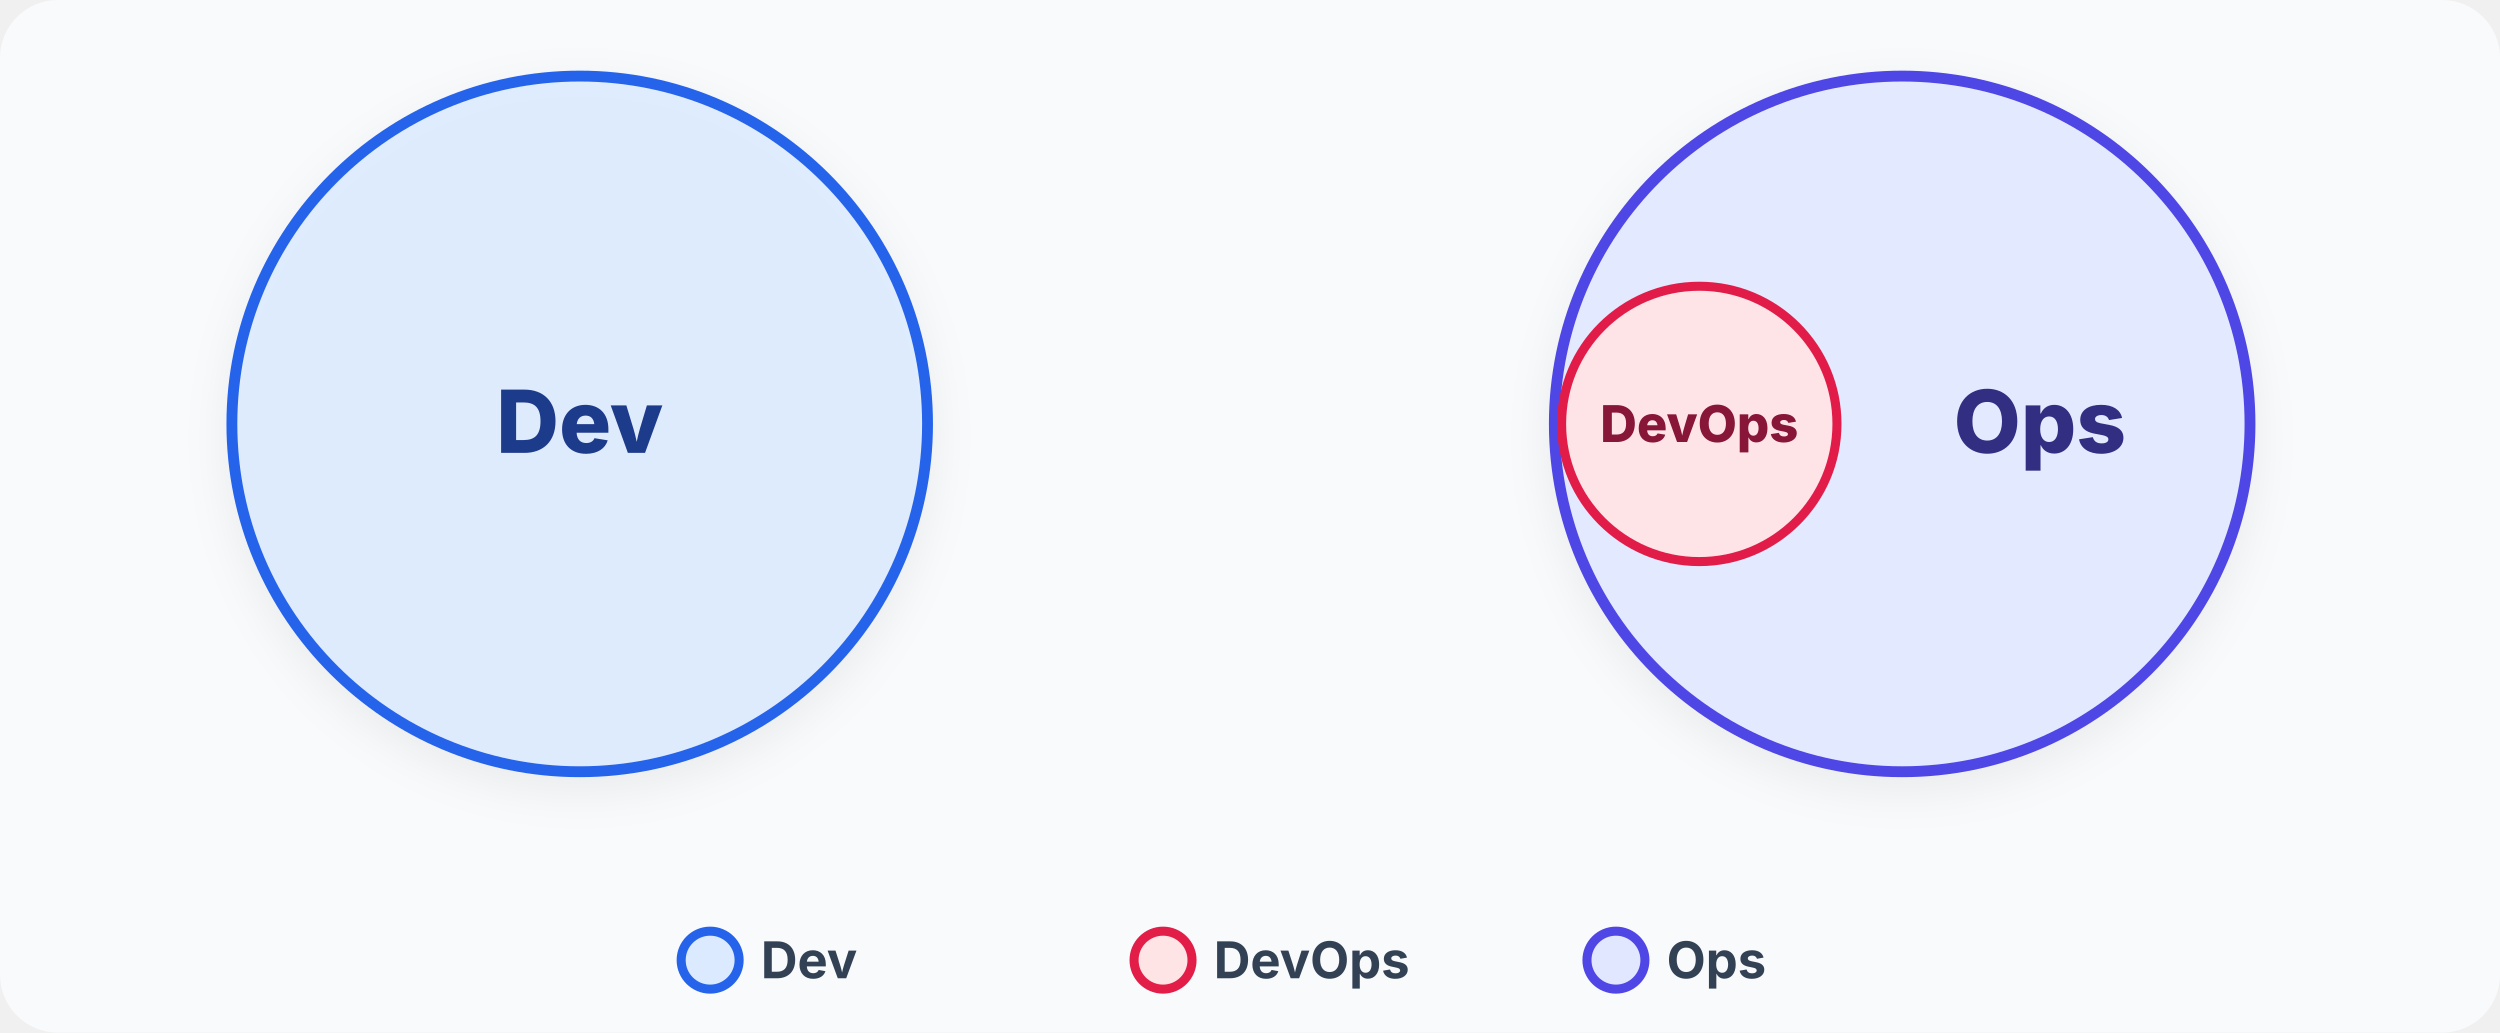
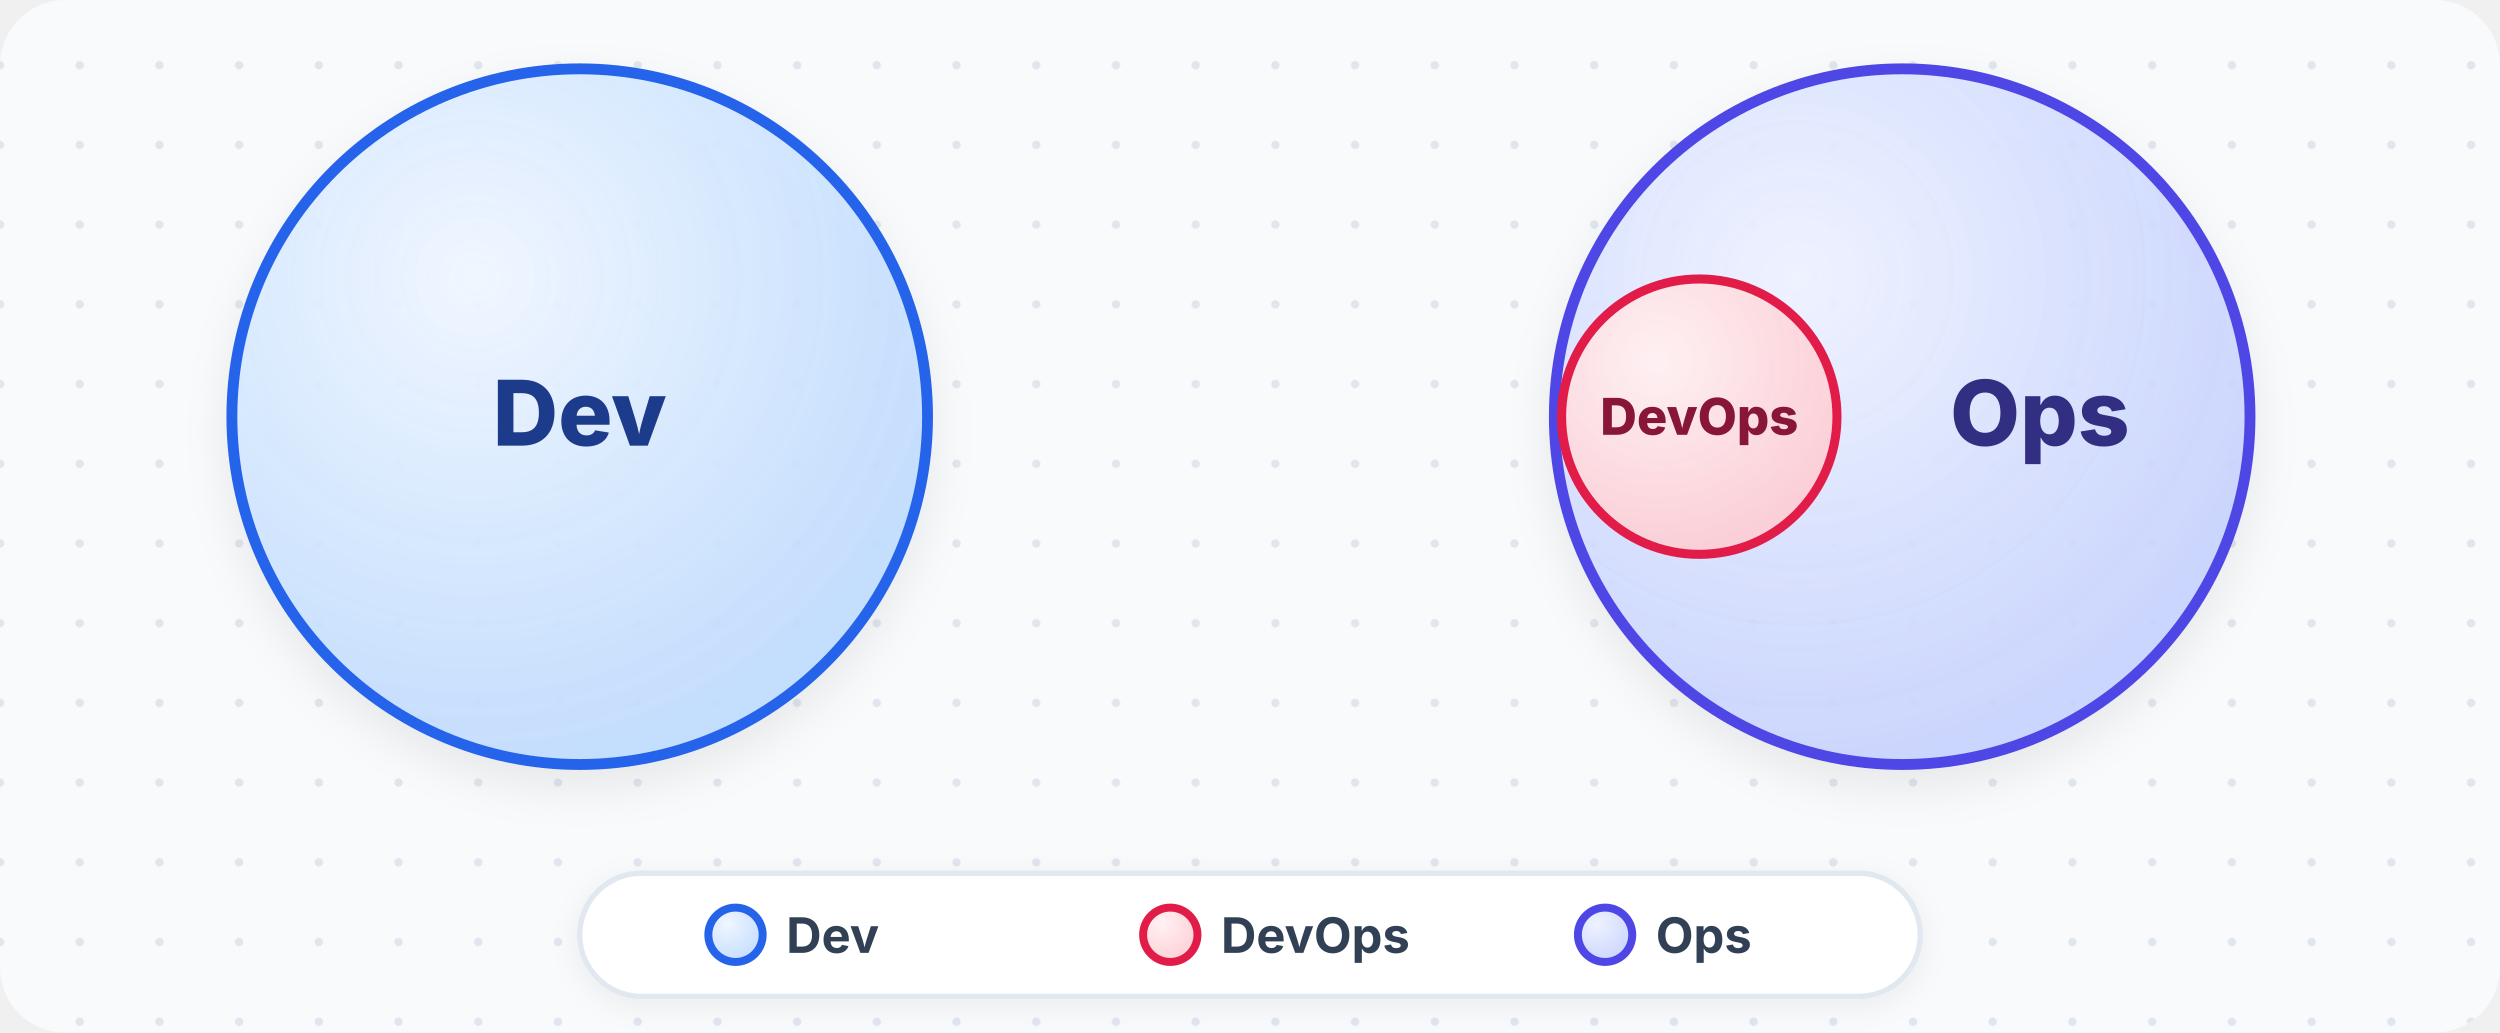
<svg xmlns="http://www.w3.org/2000/svg" viewBox="55 15 690 285" width="690" height="285" font-family="'Inter', -apple-system, BlinkMacSystemFont, 'Segoe UI', sans-serif">
  <defs>
+     <pattern id="tpDots" width="22" height="22" patternUnits="userSpaceOnUse">
+       <circle cx="11" cy="11" r="1.15" fill="#cbd5e1" fill-opacity="0.55" />
+     </pattern>
+     <radialGradient id="gradDev" cx="35%" cy="30%" r="70%">
+       <stop offset="0%" stop-color="#eff6ff" stop-opacity="0.95" />
+       <stop offset="100%" stop-color="#bfdbfe" stop-opacity="0.88" />
+     </radialGradient>
+     <radialGradient id="gradOps" cx="35%" cy="30%" r="70%">
+       <stop offset="0%" stop-color="#eef2ff" stop-opacity="0.95" />
+       <stop offset="100%" stop-color="#c7d2fe" stop-opacity="0.88" />
+     </radialGradient>
+     <radialGradient id="gradAnti" cx="35%" cy="30%" r="70%">
+       <stop offset="0%" stop-color="#fff1f2" stop-opacity="0.96" />
+       <stop offset="100%" stop-color="#fecdd3" stop-opacity="0.90" />
+     </radialGradient>
+     <radialGradient id="gradDevOps" cx="35%" cy="30%" r="70%">
+       <stop offset="0%" stop-color="#ecfdf5" stop-opacity="0.95" />
+       <stop offset="100%" stop-color="#a7f3d0" stop-opacity="0.88" />
+     </radialGradient>
+     <radialGradient id="gradDBA" cx="35%" cy="30%" r="70%">
+       <stop offset="0%" stop-color="#fff7ed" stop-opacity="0.96" />
+       <stop offset="100%" stop-color="#fed7aa" stop-opacity="0.90" />
+     </radialGradient>
+     <radialGradient id="gradSRE" cx="35%" cy="30%" r="70%">
+       <stop offset="0%" stop-color="#ecfeff" stop-opacity="0.95" />
+       <stop offset="100%" stop-color="#a5f3fc" stop-opacity="0.88" />
+     </radialGradient>
    <filter id="tpShadow" x="-10%" y="-10%" width="120%" height="125%">
-       <feDropShadow dx="0" dy="4" stdDeviation="6" flood-color="#0f172a" flood-opacity="0.07" />
+       <feDropShadow dx="0" dy="5" stdDeviation="6" flood-color="#0f172a" flood-opacity="0.08" />
+     </filter>
+     <filter id="legShadow" x="-10%" y="-20%" width="120%" height="150%">
+       <feDropShadow dx="0" dy="2" stdDeviation="4" flood-color="#0f172a" flood-opacity="0.06" />
    </filter>
  </defs>
-   <rect x="55" y="15" width="690" height="285" rx="16" fill="#f8fafc" />
+   <rect x="55" y="15" width="690" height="285" rx="18" fill="#f8fafc" />
+   <rect x="55" y="15" width="690" height="285" rx="18" fill="url(#tpDots)" />
  <g filter="url(#tpShadow)">
-     <circle cx="215" cy="132" r="96" fill="#dbeafe" fill-opacity="0.85" stroke="#2563eb" stroke-width="3" />
-     <text x="215" y="140" font-size="24" font-weight="800" fill="#1e3a8a" text-anchor="middle">Dev</text>
-     <circle cx="580" cy="132" r="96" fill="#e0e7ff" fill-opacity="0.85" stroke="#4f46e5" stroke-width="3" />
-     <text x="618" y="140" font-size="24" font-weight="800" fill="#312e81" text-anchor="middle">Ops</text>
-     <circle cx="524" cy="132" r="38" fill="#ffe4e6" fill-opacity="0.95" stroke="#e11d48" stroke-width="2.5" />
-     <text x="524" y="137" font-size="14" font-weight="800" fill="#881337" text-anchor="middle">DevOps</text>
+     <circle cx="215" cy="130" r="96" fill="url(#gradDev)" stroke="#2563eb" stroke-width="3" />
+     <text x="215" y="138" font-size="25" font-weight="800" fill="#1e3a8a" text-anchor="middle">Dev</text>
+     <circle cx="580" cy="130" r="96" fill="url(#gradOps)" stroke="#4f46e5" stroke-width="3" />
+     <text x="618" y="138" font-size="25" font-weight="800" fill="#312e81" text-anchor="middle">Ops</text>
+     <circle cx="524" cy="130" r="38" fill="url(#gradAnti)" stroke="#e11d48" stroke-width="2.5" />
+     <text x="524" y="135" font-size="14" font-weight="800" fill="#881337" text-anchor="middle">DevOps</text>
  </g>
-   <g>
-     <circle cx="251.0" cy="280" r="8" fill="#dbeafe" stroke="#2563eb" stroke-width="2.5" />
-     <text x="265.0" y="285" font-size="14" font-weight="700" fill="#334155">Dev</text>
-     <circle cx="376.0" cy="280" r="8" fill="#ffe4e6" stroke="#e11d48" stroke-width="2.5" />
-     <text x="390.0" y="285" font-size="14" font-weight="700" fill="#334155">DevOps</text>
-     <circle cx="501.0" cy="280" r="8" fill="#e0e7ff" stroke="#4f46e5" stroke-width="2.5" />
-     <text x="515.0" y="285" font-size="14" font-weight="700" fill="#334155">Ops</text>
+   <g filter="url(#legShadow)">
+     <rect x="215.0" y="256" width="370.0" height="34" rx="17" fill="#ffffff" stroke="#e2e8f0" stroke-width="1.5" />
+     <circle cx="258.0" cy="273" r="7.5" fill="url(#gradDev)" stroke="#2563eb" stroke-width="2.2" />
+     <text x="272.0" y="278" font-size="13.5" font-weight="700" fill="#334155">Dev</text>
+     <circle cx="378.0" cy="273" r="7.5" fill="url(#gradAnti)" stroke="#e11d48" stroke-width="2.2" />
+     <text x="392.0" y="278" font-size="13.5" font-weight="700" fill="#334155">DevOps</text>
+     <circle cx="498.0" cy="273" r="7.5" fill="url(#gradOps)" stroke="#4f46e5" stroke-width="2.2" />
+     <text x="512.0" y="278" font-size="13.5" font-weight="700" fill="#334155">Ops</text>
  </g>
</svg>
